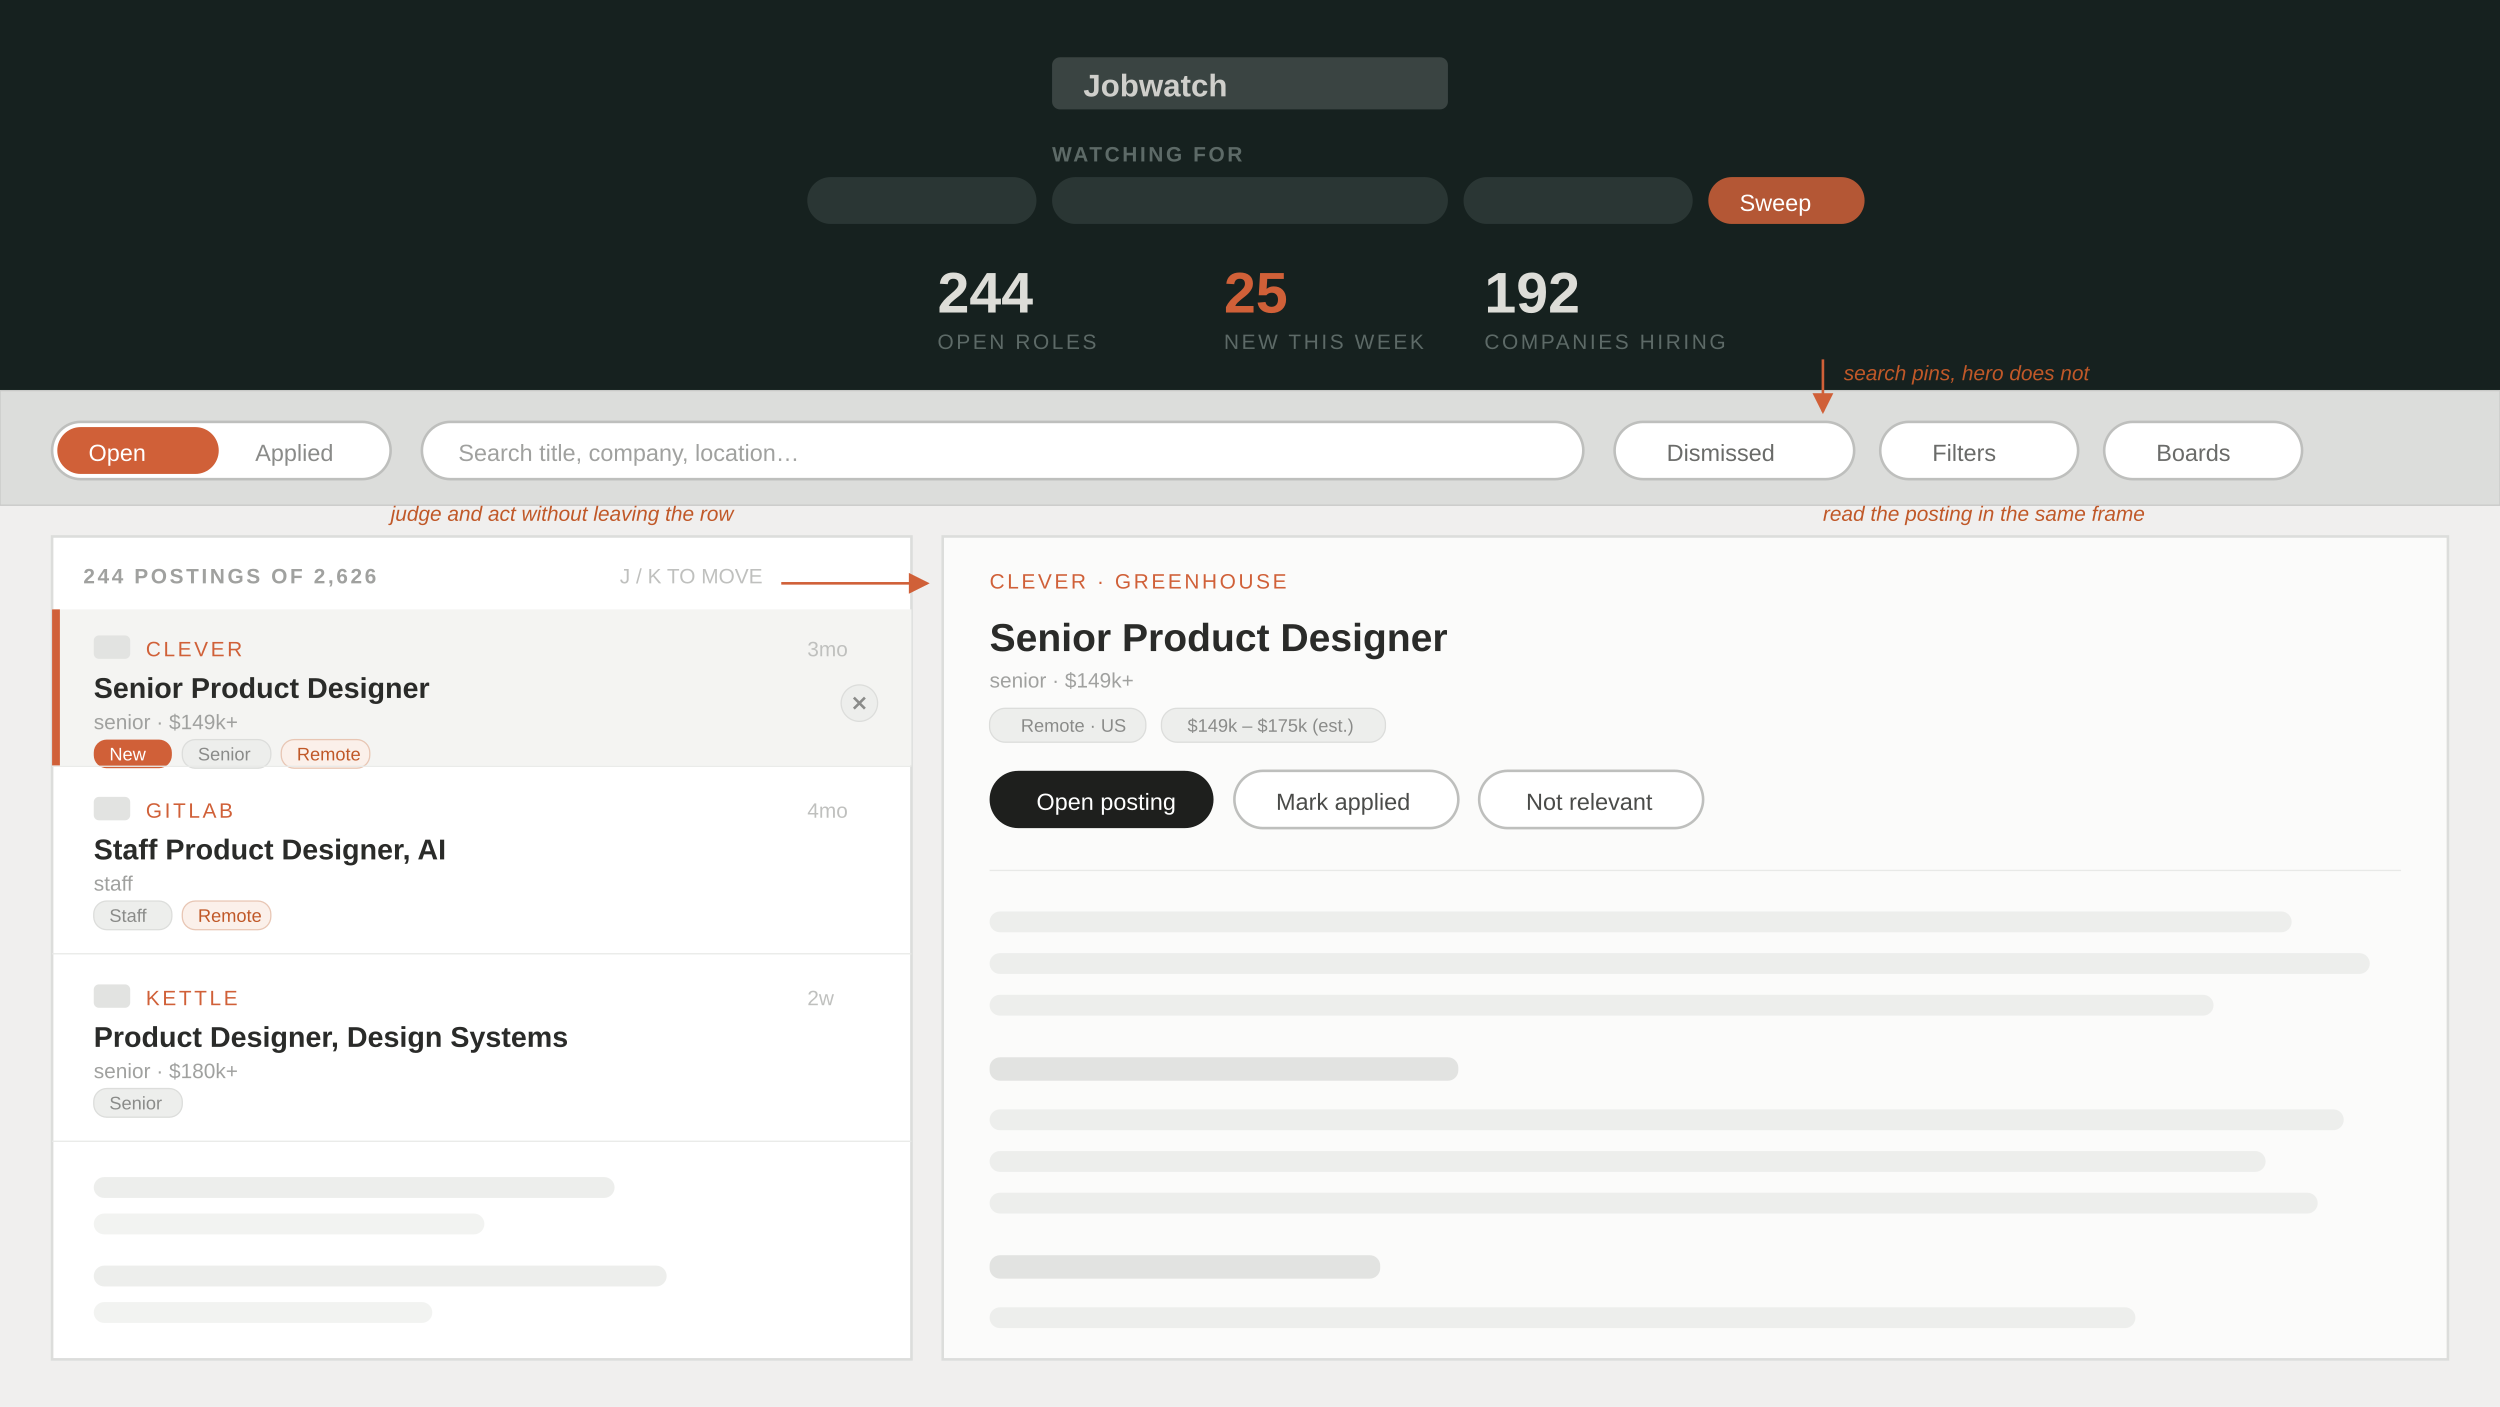
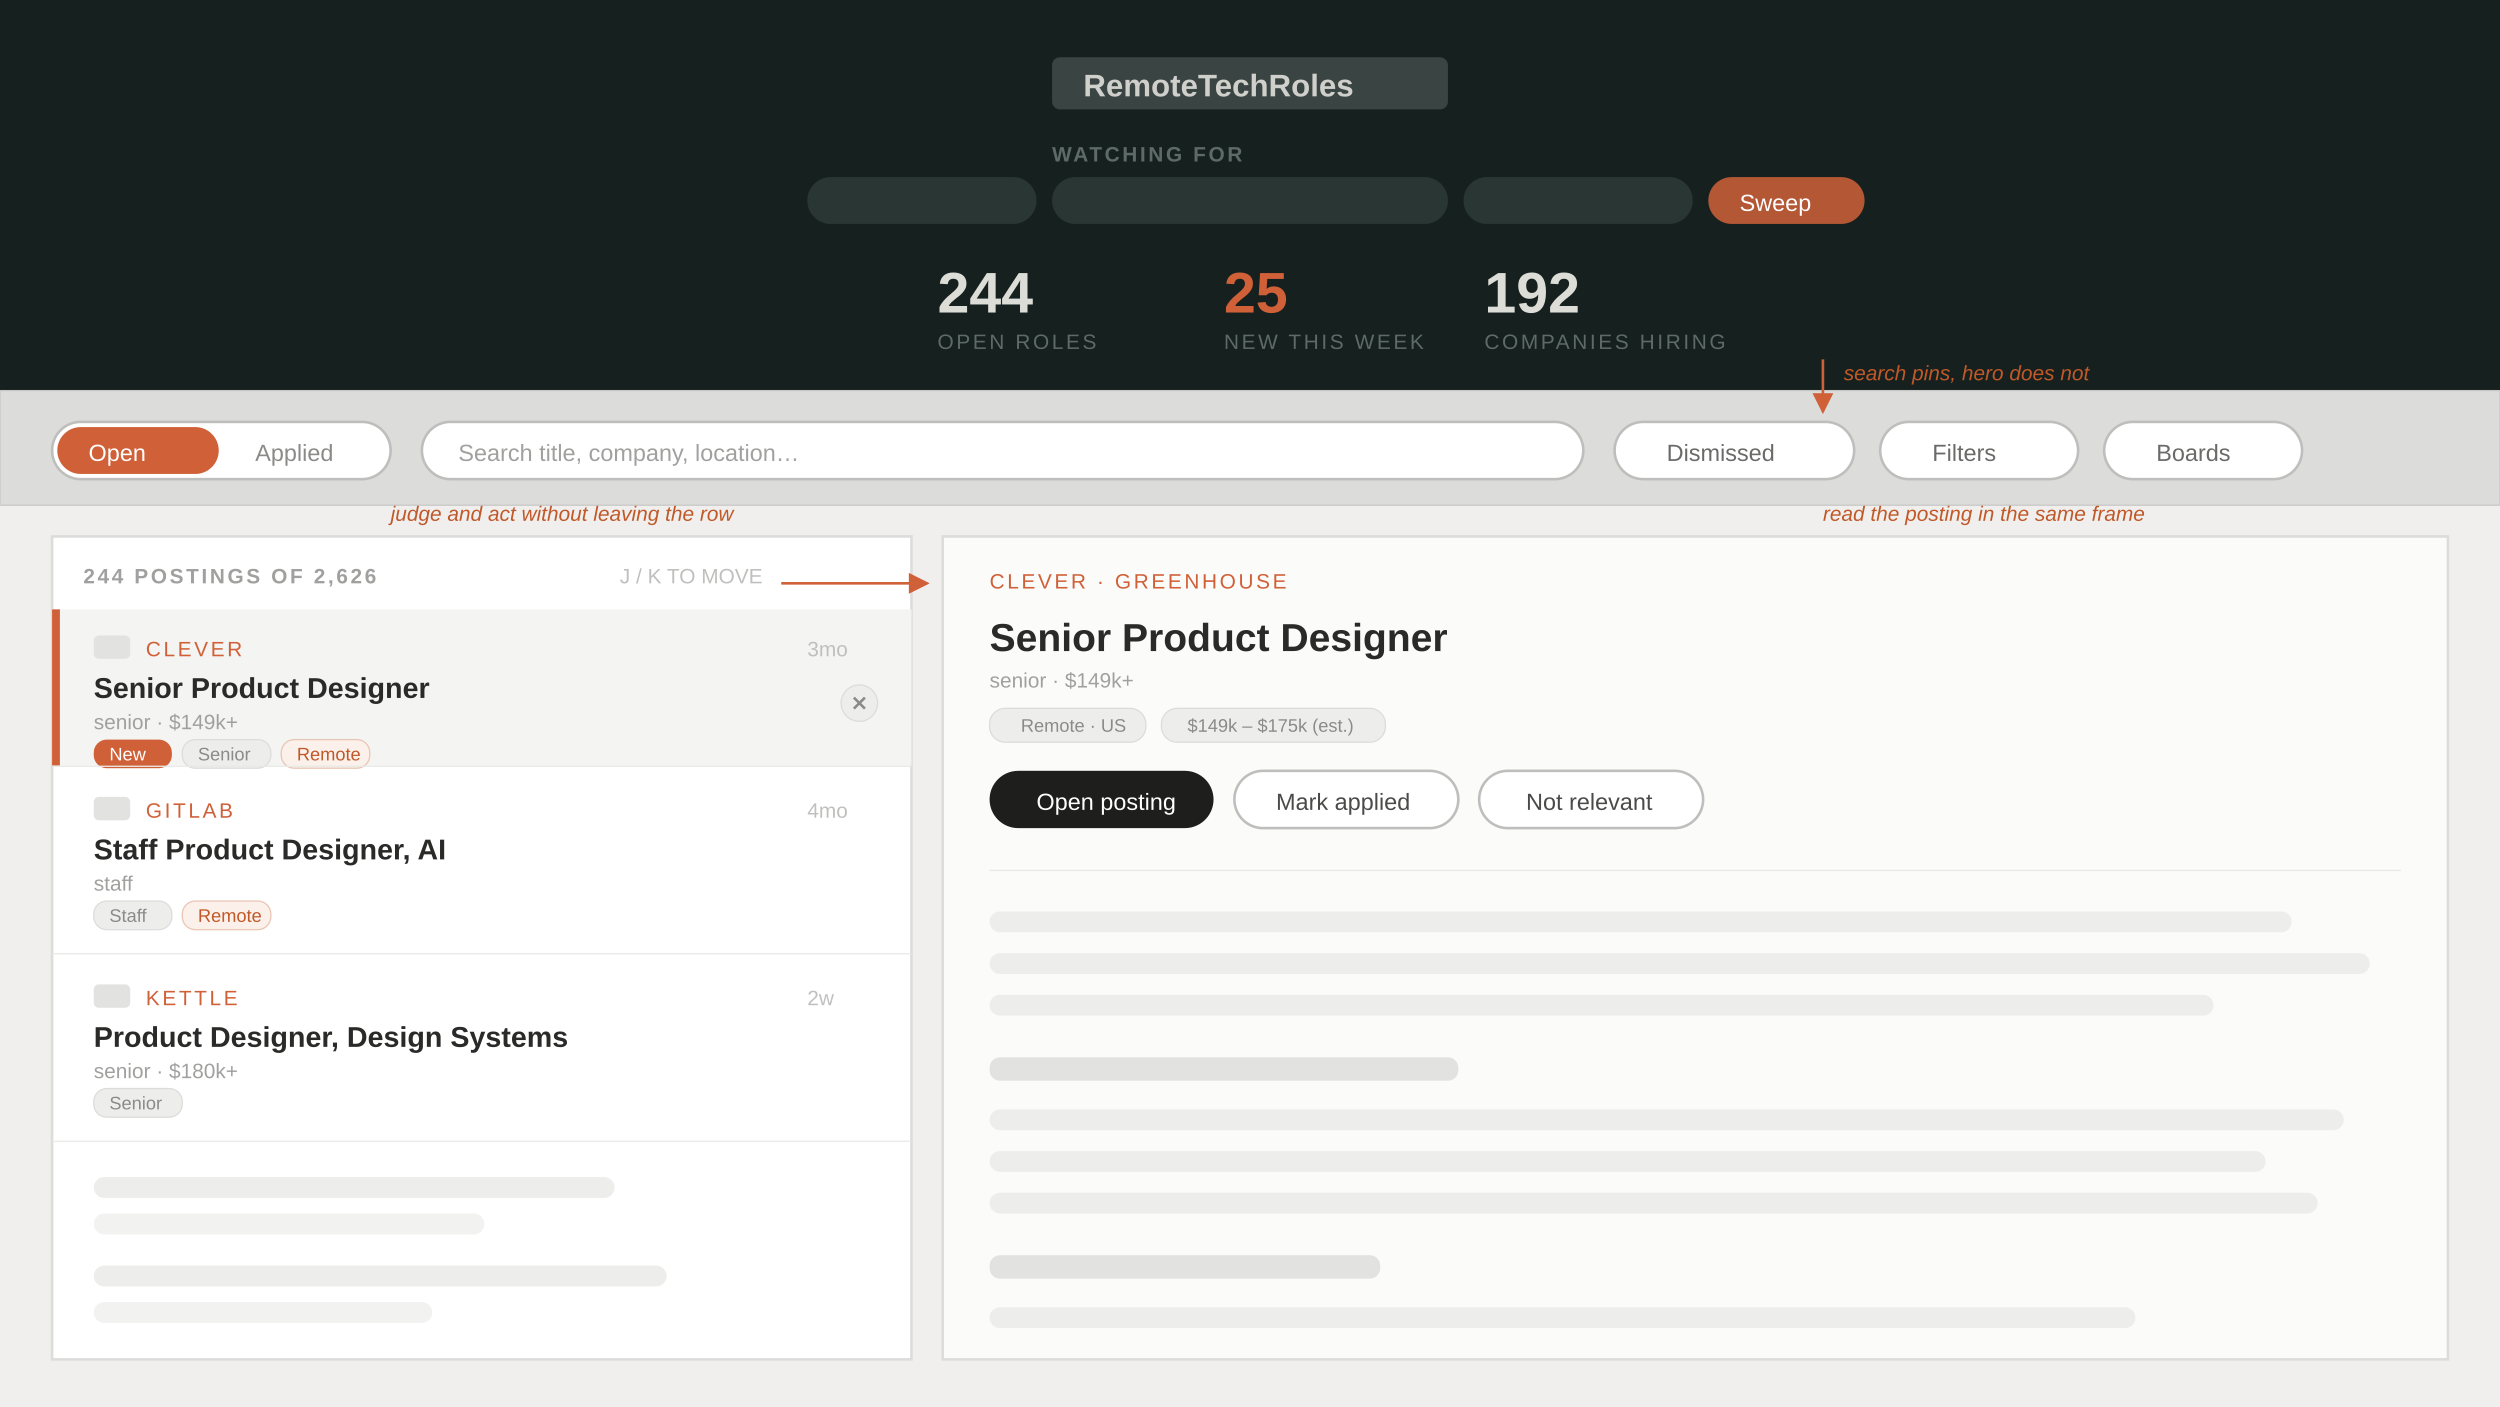
<svg xmlns="http://www.w3.org/2000/svg" viewBox="0 0 960 540">
  <defs>
    <marker id="jwtip" markerWidth="8" markerHeight="8" refX="7" refY="4" orient="auto" markerUnits="userSpaceOnUse">
      <path d="M0,0 L0,8 L8,4 z" fill="#D06038" />
    </marker>
  </defs>
  <rect width="960" height="540" fill="#F0EFEE" />
  <rect x="0" y="0" width="960" height="150" fill="#16211F" />
  <rect x="404" y="22" width="152" height="20" rx="3" fill="#3A4442" />
-   <text x="416" y="37" font-family="Arial, sans-serif" font-size="12" font-weight="700" fill="#CFCFCB">Jobwatch</text>
+   <text x="416" y="37" font-family="Arial, sans-serif" font-size="12" font-weight="700" fill="#CFCFCB">RemoteTechRoles</text>
  <text x="404" y="62" font-family="Arial, sans-serif" font-size="8" font-weight="700" fill="#5D6A67" letter-spacing="1">WATCHING FOR</text>
  <rect x="404" y="68" width="152" height="18" rx="9" fill="#2A3634" />
  <rect x="562" y="68" width="88" height="18" rx="9" fill="#2A3634" />
  <rect x="310" y="68" width="88" height="18" rx="9" fill="#2A3634" />
  <rect x="656" y="68" width="60" height="18" rx="9" fill="#D06038" opacity="0.85" />
  <text x="668" y="81" font-family="Arial, sans-serif" font-size="9" fill="#FFF">Sweep</text>
  <text x="360" y="120" font-family="Arial, sans-serif" font-size="22" font-weight="700" fill="#DDDDD8">244</text>
  <text x="360" y="134" font-family="Arial, sans-serif" font-size="8" fill="#5D6A67" letter-spacing="1">OPEN ROLES</text>
  <text x="470" y="120" font-family="Arial, sans-serif" font-size="22" font-weight="700" fill="#D06038">25</text>
  <text x="470" y="134" font-family="Arial, sans-serif" font-size="8" fill="#5D6A67" letter-spacing="1">NEW THIS WEEK</text>
  <text x="570" y="120" font-family="Arial, sans-serif" font-size="22" font-weight="700" fill="#DDDDD8">192</text>
  <text x="570" y="134" font-family="Arial, sans-serif" font-size="8" fill="#5D6A67" letter-spacing="1">COMPANIES HIRING</text>
  <rect x="0" y="150" width="960" height="44" fill="#DCDDDB" stroke="#C8C9C7" stroke-width="0.5" />
  <rect x="20" y="162" width="130" height="22" rx="11" fill="#FFF" stroke="#BEBFBD" stroke-width="1" />
  <rect x="22" y="164" width="62" height="18" rx="9" fill="#D06038" />
  <text x="34" y="177" font-family="Arial, sans-serif" font-size="9" fill="#FFF">Open</text>
  <text x="98" y="177" font-family="Arial, sans-serif" font-size="9" fill="#8A8B89">Applied</text>
  <rect x="162" y="162" width="446" height="22" rx="11" fill="#FFF" stroke="#BEBFBD" stroke-width="1" />
  <text x="176" y="177" font-family="Arial, sans-serif" font-size="9" fill="#A0A19F">Search title, company, location…</text>
  <rect x="620" y="162" width="92" height="22" rx="11" fill="#FFF" stroke="#BEBFBD" stroke-width="1" />
  <text x="640" y="177" font-family="Arial, sans-serif" font-size="9" fill="#6A6B69">Dismissed</text>
  <rect x="722" y="162" width="76" height="22" rx="11" fill="#FFF" stroke="#BEBFBD" stroke-width="1" />
  <text x="742" y="177" font-family="Arial, sans-serif" font-size="9" fill="#6A6B69">Filters</text>
  <rect x="808" y="162" width="76" height="22" rx="11" fill="#FFF" stroke="#BEBFBD" stroke-width="1" />
  <text x="828" y="177" font-family="Arial, sans-serif" font-size="9" fill="#6A6B69">Boards</text>
  <rect x="20" y="206" width="330" height="316" fill="#FFFFFF" stroke="#DCDDDB" stroke-width="1" />
  <text x="32" y="224" font-family="Arial, sans-serif" font-size="8" font-weight="700" fill="#A0A19F" letter-spacing="1">244 POSTINGS OF 2,626</text>
  <text x="238" y="224" font-family="Arial, sans-serif" font-size="8" fill="#BFC0BE">J / K TO MOVE</text>
  <rect x="20" y="234" width="330" height="60" fill="#F4F4F2" />
  <rect x="20" y="234" width="3" height="60" fill="#D06038" />
  <rect x="36" y="244" width="14" height="9" rx="2" fill="#E2E3E1" />
  <text x="56" y="252" font-family="Arial, sans-serif" font-size="8" fill="#D06038" letter-spacing="1">CLEVER</text>
  <text x="310" y="252" font-family="Arial, sans-serif" font-size="8" fill="#BFC0BE">3mo</text>
  <text x="36" y="268" font-family="Arial, sans-serif" font-size="11" font-weight="600" fill="#2A2B29">Senior Product Designer</text>
  <text x="36" y="280" font-family="Arial, sans-serif" font-size="8" fill="#A0A19F">senior · $149k+</text>
  <rect x="36" y="284" width="30" height="11" rx="5" fill="#D06038" />
  <text x="42" y="292" font-family="Arial, sans-serif" font-size="7" fill="#FFF">New</text>
  <rect x="70" y="284" width="34" height="11" rx="5" fill="#EDEEEC" stroke="#DCDDDB" stroke-width="0.5" />
  <text x="76" y="292" font-family="Arial, sans-serif" font-size="7" fill="#8A8B89">Senior</text>
  <rect x="108" y="284" width="34" height="11" rx="5" fill="#FBF0EA" stroke="#E8C6B4" stroke-width="0.5" />
  <text x="114" y="292" font-family="Arial, sans-serif" font-size="7" fill="#C05828">Remote</text>
  <circle cx="330" cy="270" r="7" fill="#EDEEEC" stroke="#DCDDDB" stroke-width="0.5" />
  <path d="M327 270 h6 M330 267 v6" stroke="#8A8B89" stroke-width="1" transform="rotate(45 330 270)" />
  <rect x="20" y="294" width="330" height="0.5" fill="#E8E9E7" />
  <rect x="36" y="306" width="14" height="9" rx="2" fill="#E2E3E1" />
  <text x="56" y="314" font-family="Arial, sans-serif" font-size="8" fill="#D06038" letter-spacing="1">GITLAB</text>
  <text x="310" y="314" font-family="Arial, sans-serif" font-size="8" fill="#BFC0BE">4mo</text>
  <text x="36" y="330" font-family="Arial, sans-serif" font-size="11" font-weight="600" fill="#2A2B29">Staff Product Designer, AI</text>
  <text x="36" y="342" font-family="Arial, sans-serif" font-size="8" fill="#A0A19F">staff</text>
  <rect x="36" y="346" width="30" height="11" rx="5" fill="#EDEEEC" stroke="#DCDDDB" stroke-width="0.5" />
  <text x="42" y="354" font-family="Arial, sans-serif" font-size="7" fill="#8A8B89">Staff</text>
  <rect x="70" y="346" width="34" height="11" rx="5" fill="#FBF0EA" stroke="#E8C6B4" stroke-width="0.5" />
  <text x="76" y="354" font-family="Arial, sans-serif" font-size="7" fill="#C05828">Remote</text>
  <rect x="20" y="366" width="330" height="0.5" fill="#E8E9E7" />
  <rect x="36" y="378" width="14" height="9" rx="2" fill="#E2E3E1" />
  <text x="56" y="386" font-family="Arial, sans-serif" font-size="8" fill="#D06038" letter-spacing="1">KETTLE</text>
  <text x="310" y="386" font-family="Arial, sans-serif" font-size="8" fill="#BFC0BE">2w</text>
  <text x="36" y="402" font-family="Arial, sans-serif" font-size="11" font-weight="600" fill="#2A2B29">Product Designer, Design Systems</text>
  <text x="36" y="414" font-family="Arial, sans-serif" font-size="8" fill="#A0A19F">senior · $180k+</text>
  <rect x="36" y="418" width="34" height="11" rx="5" fill="#EDEEEC" stroke="#DCDDDB" stroke-width="0.5" />
  <text x="42" y="426" font-family="Arial, sans-serif" font-size="7" fill="#8A8B89">Senior</text>
  <rect x="20" y="438" width="330" height="0.5" fill="#E8E9E7" />
  <rect x="36" y="452" width="200" height="8" rx="4" fill="#EDEEEC" />
  <rect x="36" y="466" width="150" height="8" rx="4" fill="#F2F3F1" />
  <rect x="36" y="486" width="220" height="8" rx="4" fill="#EDEEEC" />
  <rect x="36" y="500" width="130" height="8" rx="4" fill="#F2F3F1" />
  <rect x="362" y="206" width="578" height="316" fill="#FBFBFA" stroke="#DCDDDB" stroke-width="1" />
  <text x="380" y="226" font-family="Arial, sans-serif" font-size="8" fill="#D06038" letter-spacing="1">CLEVER · GREENHOUSE</text>
  <text x="380" y="250" font-family="Arial, sans-serif" font-size="15" font-weight="700" fill="#2A2B29">Senior Product Designer</text>
  <text x="380" y="264" font-family="Arial, sans-serif" font-size="8" fill="#A0A19F">senior · $149k+</text>
  <rect x="380" y="272" width="60" height="13" rx="6" fill="#EDEEEC" stroke="#DCDDDB" stroke-width="0.5" />
  <text x="392" y="281" font-family="Arial, sans-serif" font-size="7" fill="#8A8B89">Remote · US</text>
  <rect x="446" y="272" width="86" height="13" rx="6" fill="#EDEEEC" stroke="#DCDDDB" stroke-width="0.5" />
  <text x="456" y="281" font-family="Arial, sans-serif" font-size="7" fill="#8A8B89">$149k – $175k (est.)</text>
  <rect x="380" y="296" width="86" height="22" rx="11" fill="#1E1F1D" />
  <text x="398" y="311" font-family="Arial, sans-serif" font-size="9" fill="#FFF">Open posting</text>
  <rect x="474" y="296" width="86" height="22" rx="11" fill="#FFF" stroke="#BEBFBD" stroke-width="1" />
  <text x="490" y="311" font-family="Arial, sans-serif" font-size="9" fill="#4A4B49">Mark applied</text>
  <rect x="568" y="296" width="86" height="22" rx="11" fill="#FFF" stroke="#BEBFBD" stroke-width="1" />
  <text x="586" y="311" font-family="Arial, sans-serif" font-size="9" fill="#4A4B49">Not relevant</text>
  <rect x="380" y="334" width="542" height="0.5" fill="#E8E9E7" />
  <rect x="380" y="350" width="500" height="8" rx="4" fill="#EDEEEC" />
  <rect x="380" y="366" width="530" height="8" rx="4" fill="#EDEEEC" />
  <rect x="380" y="382" width="470" height="8" rx="4" fill="#EDEEEC" />
  <rect x="380" y="406" width="180" height="9" rx="4" fill="#E2E3E1" />
  <rect x="380" y="426" width="520" height="8" rx="4" fill="#EDEEEC" />
  <rect x="380" y="442" width="490" height="8" rx="4" fill="#EDEEEC" />
  <rect x="380" y="458" width="510" height="8" rx="4" fill="#EDEEEC" />
  <rect x="380" y="482" width="150" height="9" rx="4" fill="#E2E3E1" />
  <rect x="380" y="502" width="440" height="8" rx="4" fill="#EDEEEC" />
  <path d="M700 138 L700 158" stroke="#D06038" stroke-width="1" fill="none" marker-end="url(#jwtip)" />
  <text x="708" y="146" font-family="Arial, sans-serif" font-size="8" font-style="italic" fill="#C05828">search pins, hero does not</text>
  <path d="M356 254 L356 254 M300 224 L356 224" stroke="#D06038" stroke-width="1" fill="none" marker-end="url(#jwtip)" />
  <text x="150" y="200" font-family="Arial, sans-serif" font-size="8" font-style="italic" fill="#C05828">judge and act without leaving the row</text>
  <path d="M700 200 L700 202" stroke="none" />
  <text x="700" y="200" font-family="Arial, sans-serif" font-size="8" font-style="italic" fill="#C05828">read the posting in the same frame</text>
</svg>
